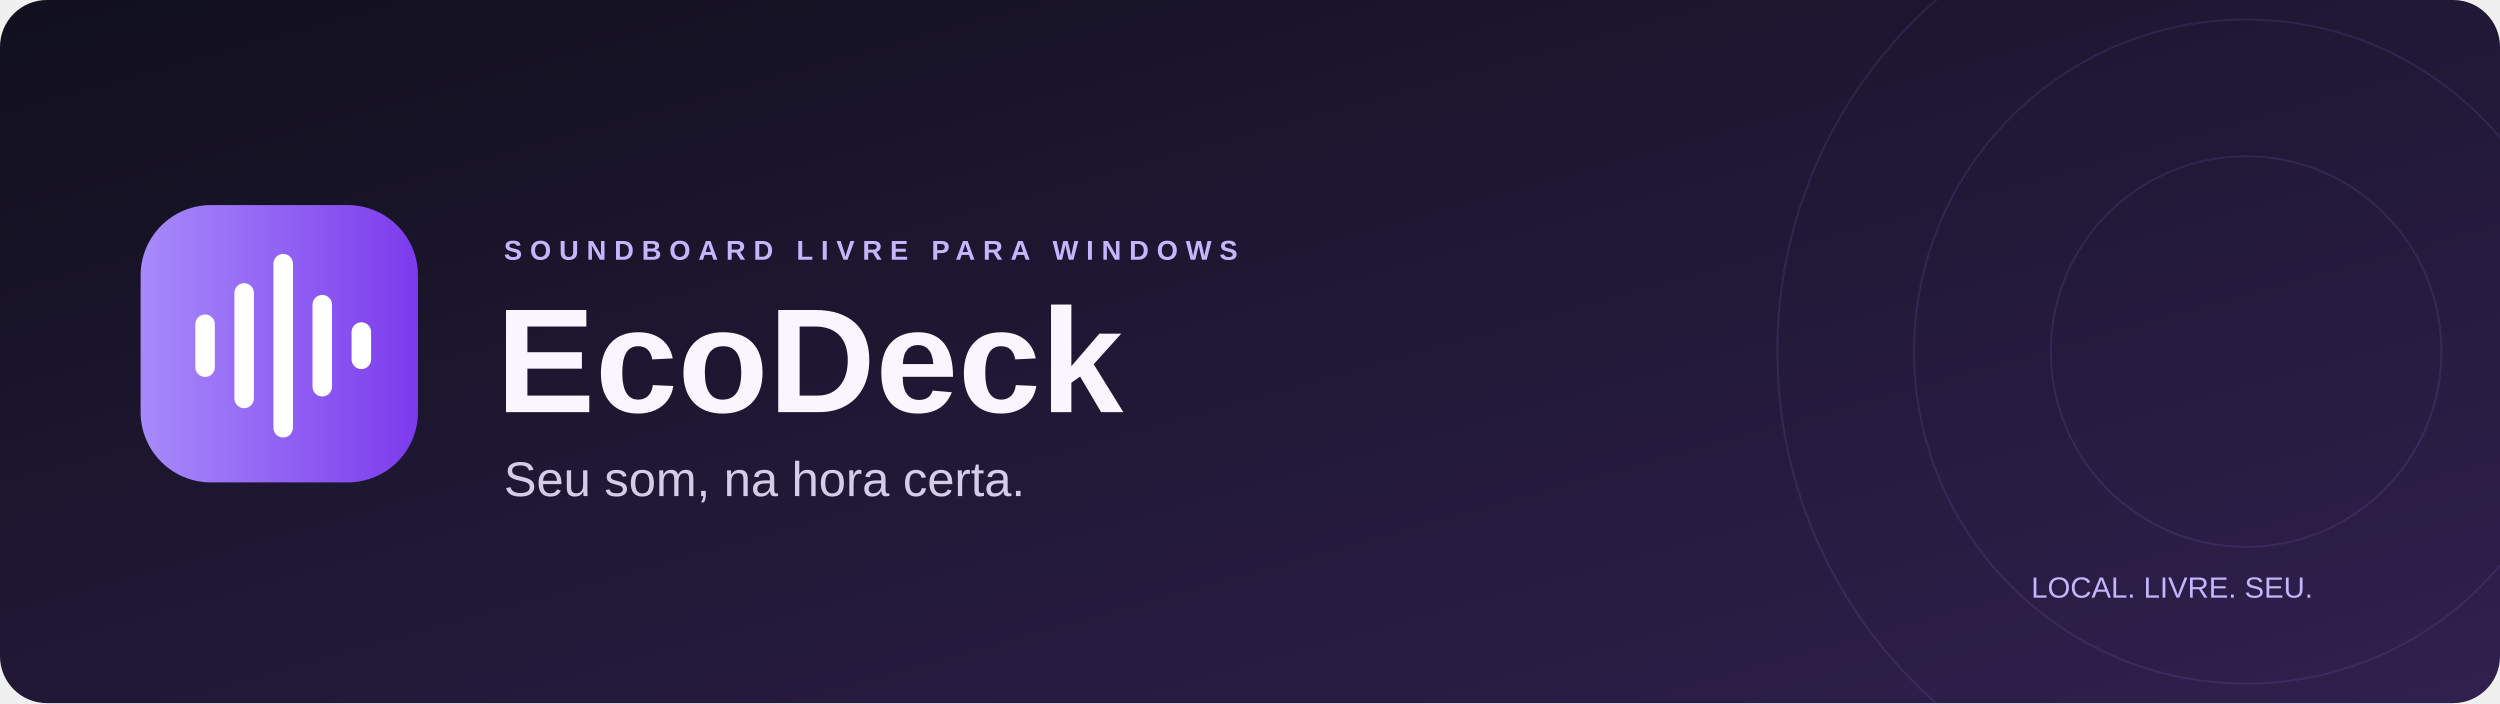
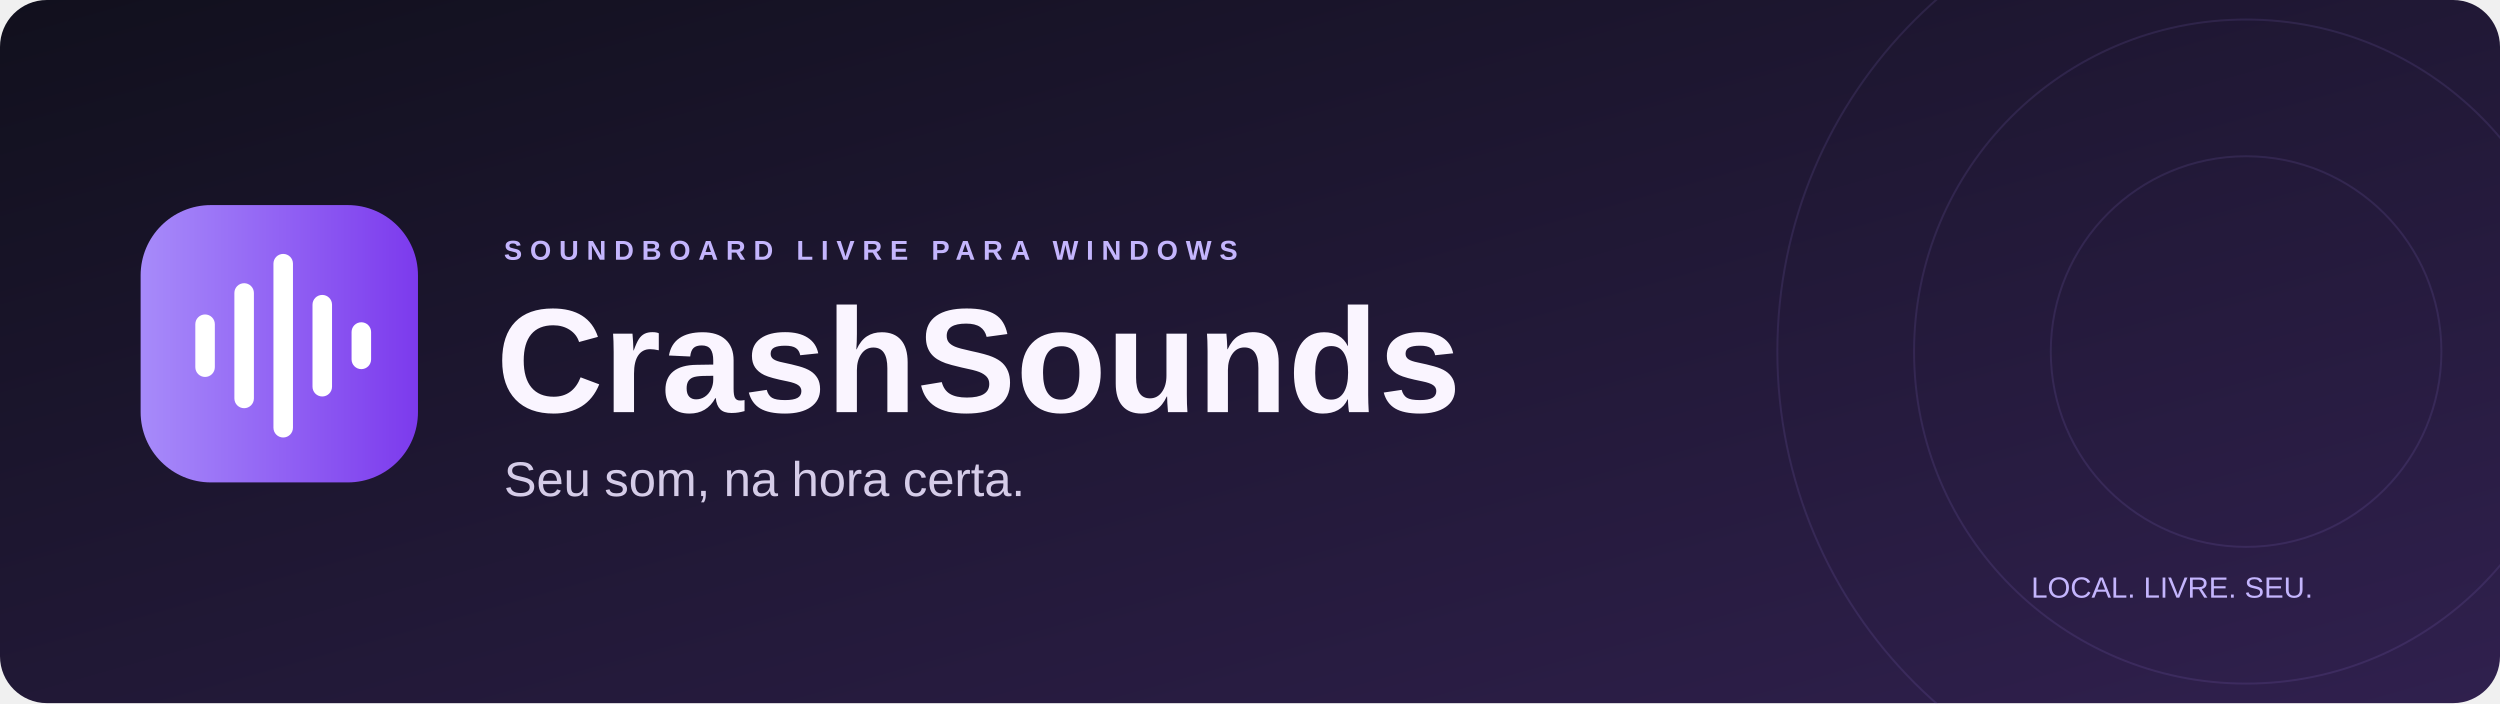
<svg xmlns="http://www.w3.org/2000/svg" width="1280" height="360" viewBox="0 0 1280 360" role="img" aria-labelledby="title desc">
  <defs>
    <linearGradient id="bg" x2="1" y2="1">
      <stop stop-color="#11101d" />
      <stop offset="1" stop-color="#30204e" />
    </linearGradient>
    <linearGradient id="accent">
      <stop stop-color="#a78bfa" />
      <stop offset="1" stop-color="#7c3aed" />
    </linearGradient>
  </defs>
  <rect width="1280" height="360" rx="24" fill="url(#bg)" />
  <g fill="none" stroke="#a78bfa" opacity=".12">
    <circle cx="1150" cy="180" r="100" />
    <circle cx="1150" cy="180" r="170" />
    <circle cx="1150" cy="180" r="240" />
  </g>
  <rect x="72" y="105" width="142" height="142" rx="36" fill="url(#accent)" />
  <g fill="white">
    <rect x="100" y="161" width="10" height="32" rx="5" />
    <rect x="120" y="145" width="10" height="64" rx="5" />
    <rect x="140" y="130" width="10" height="94" rx="5" />
    <rect x="160" y="151" width="10" height="52" rx="5" />
    <rect x="180" y="165" width="10" height="24" rx="5" />
  </g>
  <g font-family="Segoe UI, Arial, sans-serif">
    <text x="258" y="133" font-size="14" font-weight="700" letter-spacing="4" fill="#c4b5fd">SOUNDBOARD LIVRE PARA WINDOWS</text>
-     <text x="254" y="211" font-size="76" font-weight="700" fill="#faf5ff">EcoDeck</text>
+     <text x="254" y="211" font-size="76" font-weight="700" fill="#faf5ff">CrashSounds</text>
    <text x="258" y="254" font-size="25" fill="#d5cce8">Seu som, na hora certa.</text>
    <text x="1040" y="306" font-size="15" fill="#c4b5fd">LOCAL. LIVRE. SEU.</text>
  </g>
</svg>
